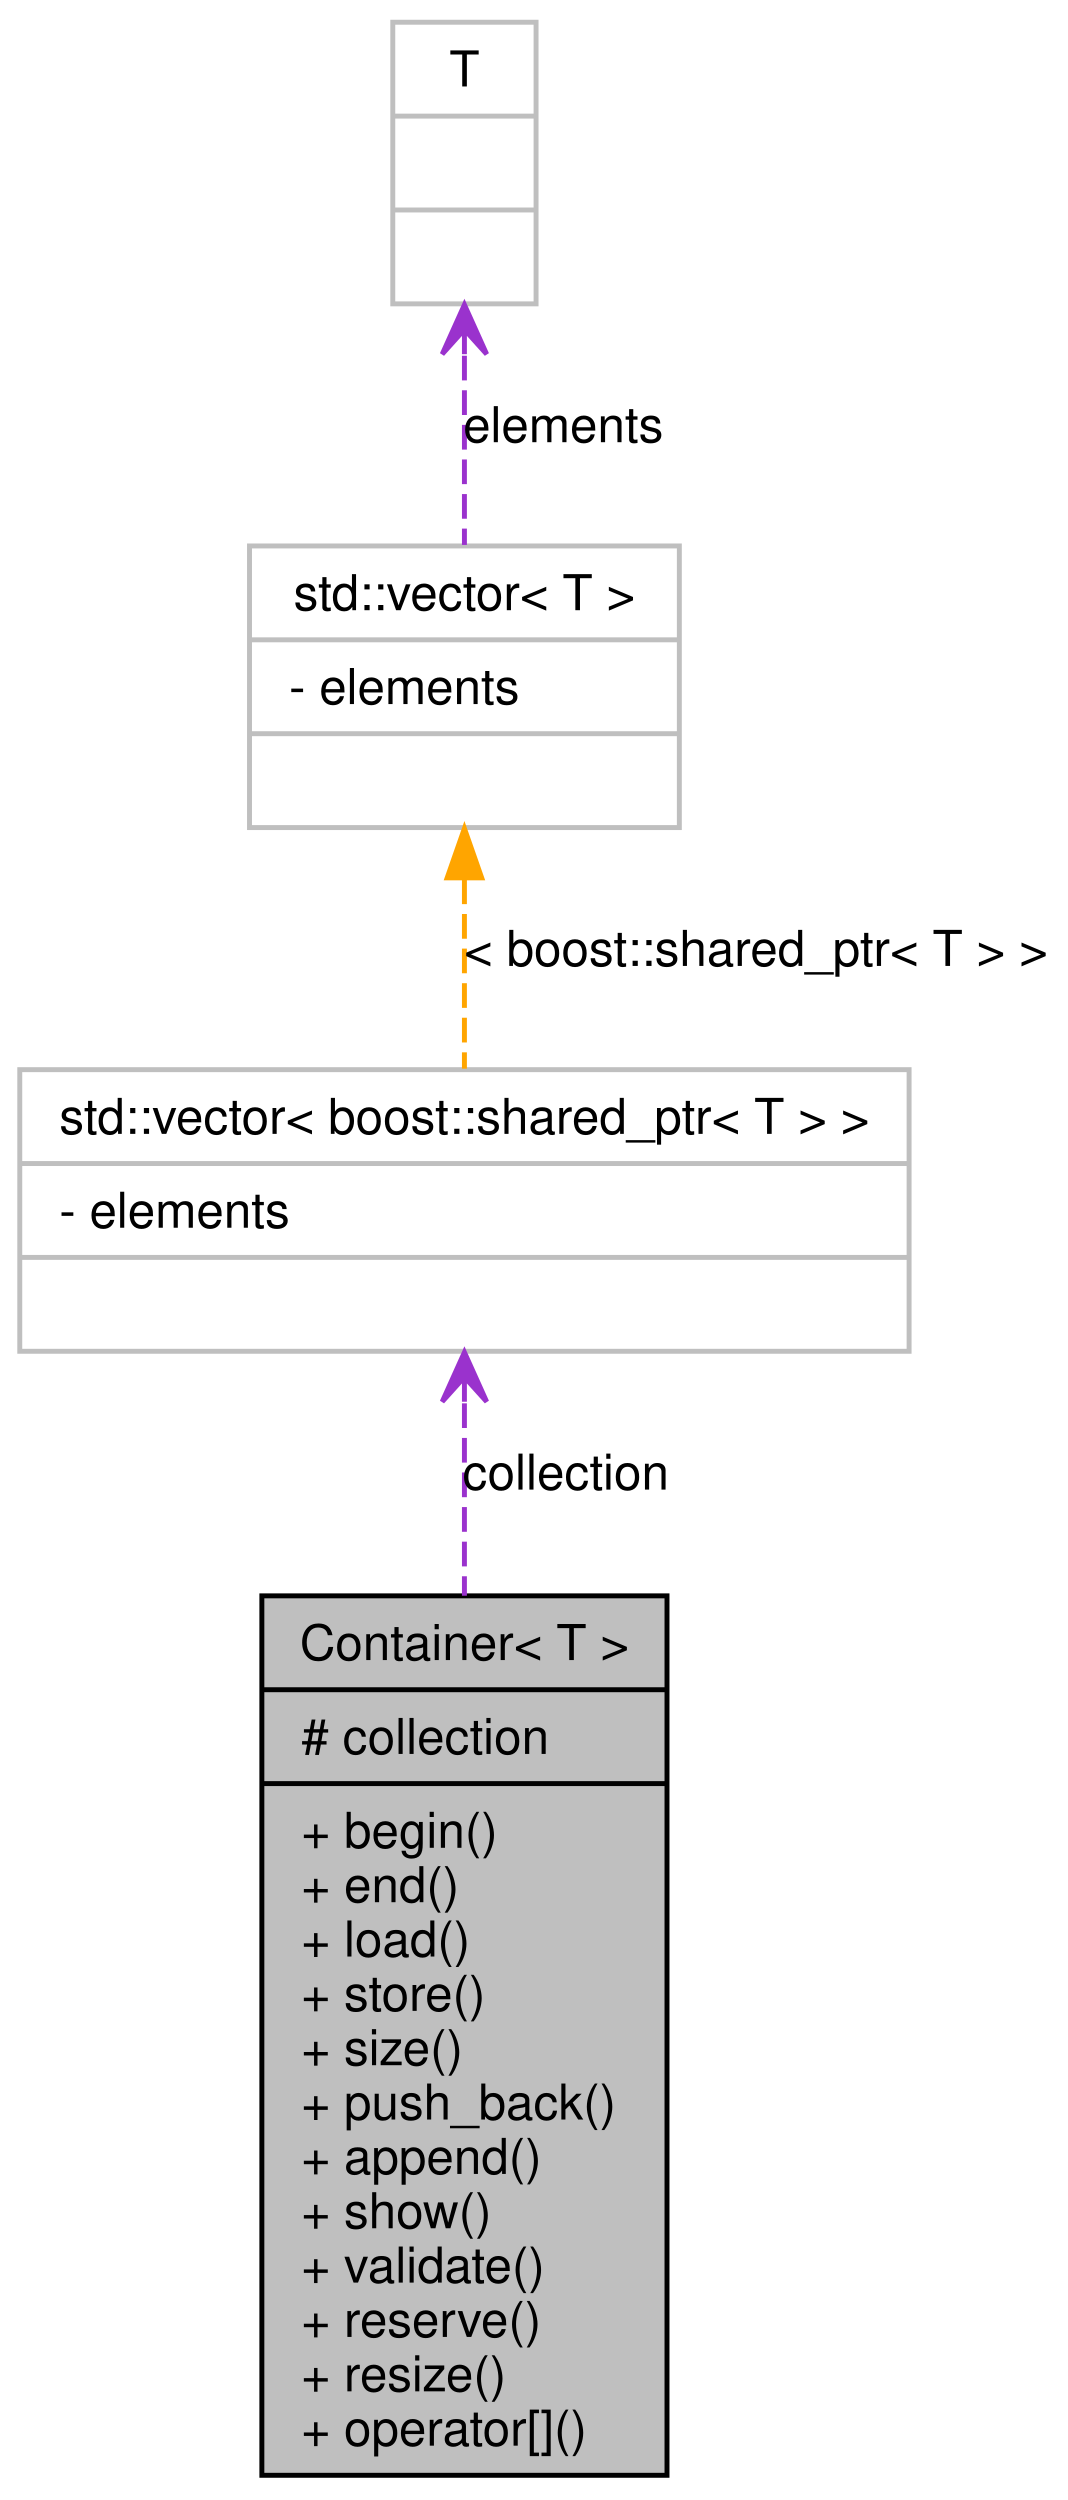
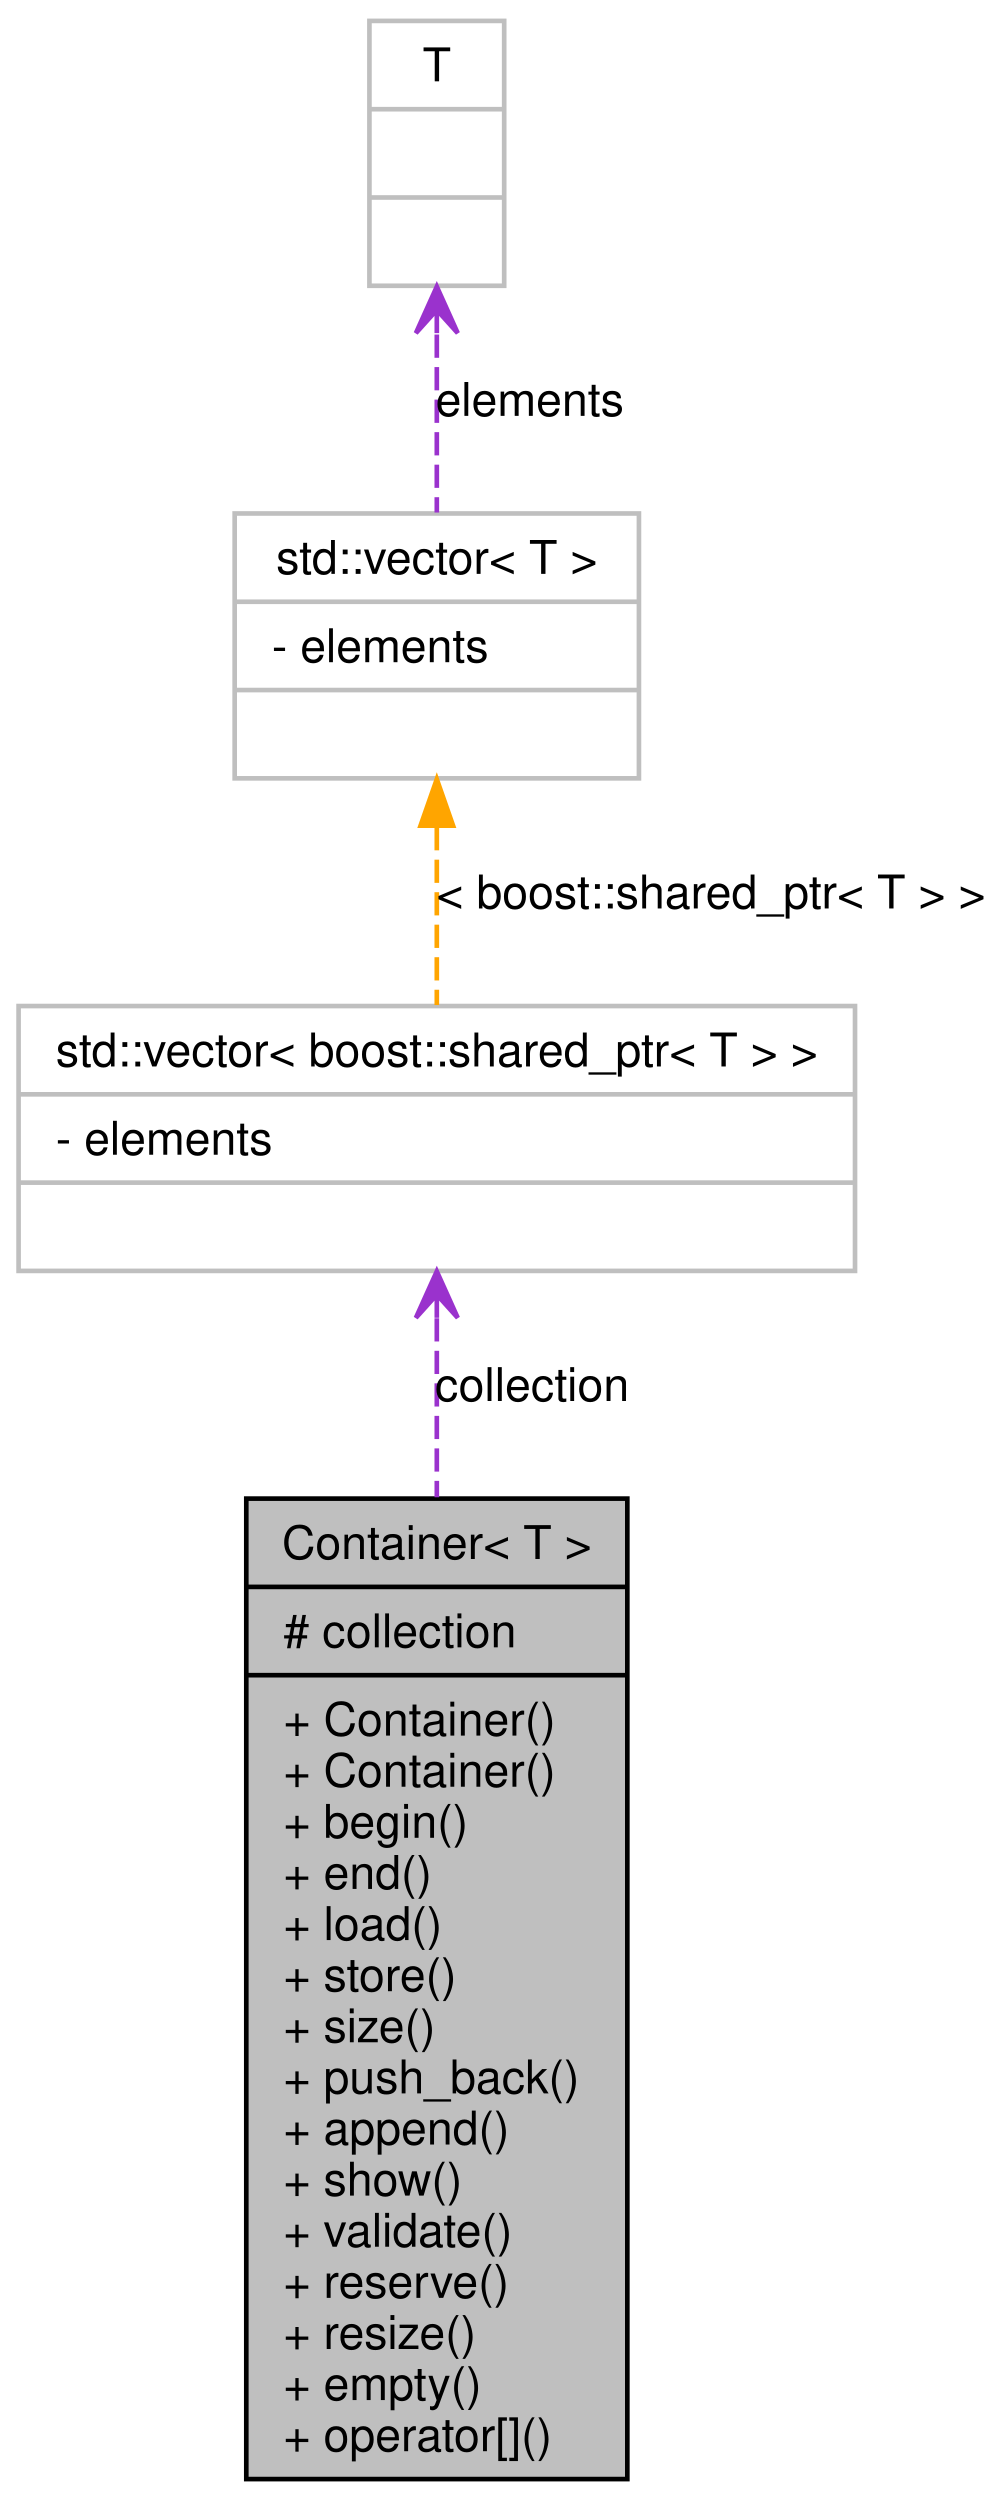
- <svg xmlns="http://www.w3.org/2000/svg" xmlns:xlink="http://www.w3.org/1999/xlink" width="216pt" height="506pt" viewBox="0.00 0.00 216.00 506.00">
-   <g id="graph1" class="graph" transform="scale(1 1) rotate(0) translate(4 502)">
-     <polygon fill="white" stroke="white" points="-4,5 -4,-502 213,-502 213,5 -4,5" />
+ <svg xmlns="http://www.w3.org/2000/svg" xmlns:xlink="http://www.w3.org/1999/xlink" width="216pt" height="538pt" viewBox="0.00 0.00 216.00 538.00">
+   <g id="graph1" class="graph" transform="scale(1 1) rotate(0) translate(4 534)">
+     <polygon fill="white" stroke="white" points="-4,5 -4,-534 213,-534 213,5 -4,5" />
    <g id="node1" class="node">
-       <polygon fill="#bfbfbf" stroke="black" points="49,-1 49,-179 131,-179 131,-1 49,-1" />
-       <text text-anchor="middle" x="90" y="-166" font-family="Helvetica,sans-Serif" font-size="10.00">Container&lt; T &gt;</text>
-       <polyline fill="none" stroke="black" points="49,-160 131,-160 " />
-       <text text-anchor="start" x="57" y="-147" font-family="Helvetica,sans-Serif" font-size="10.00"># collection</text>
-       <polyline fill="none" stroke="black" points="49,-141 131,-141 " />
-       <text text-anchor="start" x="57" y="-128" font-family="Helvetica,sans-Serif" font-size="10.00">+ begin()</text>
-       <text text-anchor="start" x="57" y="-117" font-family="Helvetica,sans-Serif" font-size="10.00">+ end()</text>
-       <text text-anchor="start" x="57" y="-106" font-family="Helvetica,sans-Serif" font-size="10.00">+ load()</text>
-       <text text-anchor="start" x="57" y="-95" font-family="Helvetica,sans-Serif" font-size="10.00">+ store()</text>
-       <text text-anchor="start" x="57" y="-84" font-family="Helvetica,sans-Serif" font-size="10.00">+ size()</text>
-       <text text-anchor="start" x="57" y="-73" font-family="Helvetica,sans-Serif" font-size="10.00">+ push_back()</text>
-       <text text-anchor="start" x="57" y="-62" font-family="Helvetica,sans-Serif" font-size="10.00">+ append()</text>
-       <text text-anchor="start" x="57" y="-51" font-family="Helvetica,sans-Serif" font-size="10.00">+ show()</text>
-       <text text-anchor="start" x="57" y="-40" font-family="Helvetica,sans-Serif" font-size="10.00">+ validate()</text>
-       <text text-anchor="start" x="57" y="-29" font-family="Helvetica,sans-Serif" font-size="10.00">+ reserve()</text>
-       <text text-anchor="start" x="57" y="-18" font-family="Helvetica,sans-Serif" font-size="10.00">+ resize()</text>
-       <text text-anchor="start" x="57" y="-7" font-family="Helvetica,sans-Serif" font-size="10.00">+ operator[]()</text>
+       <polygon fill="#bfbfbf" stroke="black" points="49,-0.5 49,-211.5 131,-211.5 131,-0.5 49,-0.5" />
+       <text text-anchor="middle" x="90" y="-198.5" font-family="Helvetica,sans-Serif" font-size="10.00">Container&lt; T &gt;</text>
+       <polyline fill="none" stroke="black" points="49,-192.5 131,-192.5 " />
+       <text text-anchor="start" x="57" y="-179.5" font-family="Helvetica,sans-Serif" font-size="10.00"># collection</text>
+       <polyline fill="none" stroke="black" points="49,-173.5 131,-173.5 " />
+       <text text-anchor="start" x="57" y="-160.5" font-family="Helvetica,sans-Serif" font-size="10.00">+ Container()</text>
+       <text text-anchor="start" x="57" y="-149.5" font-family="Helvetica,sans-Serif" font-size="10.00">+ Container()</text>
+       <text text-anchor="start" x="57" y="-138.5" font-family="Helvetica,sans-Serif" font-size="10.00">+ begin()</text>
+       <text text-anchor="start" x="57" y="-127.5" font-family="Helvetica,sans-Serif" font-size="10.00">+ end()</text>
+       <text text-anchor="start" x="57" y="-116.5" font-family="Helvetica,sans-Serif" font-size="10.00">+ load()</text>
+       <text text-anchor="start" x="57" y="-105.5" font-family="Helvetica,sans-Serif" font-size="10.00">+ store()</text>
+       <text text-anchor="start" x="57" y="-94.5" font-family="Helvetica,sans-Serif" font-size="10.00">+ size()</text>
+       <text text-anchor="start" x="57" y="-83.5" font-family="Helvetica,sans-Serif" font-size="10.00">+ push_back()</text>
+       <text text-anchor="start" x="57" y="-72.5" font-family="Helvetica,sans-Serif" font-size="10.00">+ append()</text>
+       <text text-anchor="start" x="57" y="-61.5" font-family="Helvetica,sans-Serif" font-size="10.00">+ show()</text>
+       <text text-anchor="start" x="57" y="-50.5" font-family="Helvetica,sans-Serif" font-size="10.00">+ validate()</text>
+       <text text-anchor="start" x="57" y="-39.5" font-family="Helvetica,sans-Serif" font-size="10.00">+ reserve()</text>
+       <text text-anchor="start" x="57" y="-28.5" font-family="Helvetica,sans-Serif" font-size="10.00">+ resize()</text>
+       <text text-anchor="start" x="57" y="-17.5" font-family="Helvetica,sans-Serif" font-size="10.00">+ empty()</text>
+       <text text-anchor="start" x="57" y="-6.5" font-family="Helvetica,sans-Serif" font-size="10.00">+ operator[]()</text>
    </g>
    <g id="node2" class="node">
-       <polygon fill="white" stroke="#bfbfbf" points="0,-228.5 0,-285.5 180,-285.5 180,-228.5 0,-228.5" />
-       <text text-anchor="middle" x="90" y="-272.5" font-family="Helvetica,sans-Serif" font-size="10.00">std::vector&lt; boost::shared_ptr&lt; T &gt; &gt;</text>
-       <polyline fill="none" stroke="#bfbfbf" points="0,-266.5 180,-266.5 " />
-       <text text-anchor="start" x="8" y="-253.5" font-family="Helvetica,sans-Serif" font-size="10.00">- elements</text>
-       <polyline fill="none" stroke="#bfbfbf" points="0,-247.5 180,-247.5 " />
-       <text text-anchor="middle" x="90" y="-234.5" font-family="Helvetica,sans-Serif" font-size="10.00"> </text>
+       <polygon fill="white" stroke="#bfbfbf" points="0,-260.5 0,-317.5 180,-317.5 180,-260.5 0,-260.5" />
+       <text text-anchor="middle" x="90" y="-304.5" font-family="Helvetica,sans-Serif" font-size="10.00">std::vector&lt; boost::shared_ptr&lt; T &gt; &gt;</text>
+       <polyline fill="none" stroke="#bfbfbf" points="0,-298.5 180,-298.5 " />
+       <text text-anchor="start" x="8" y="-285.5" font-family="Helvetica,sans-Serif" font-size="10.00">- elements</text>
+       <polyline fill="none" stroke="#bfbfbf" points="0,-279.5 180,-279.5 " />
+       <text text-anchor="middle" x="90" y="-266.5" font-family="Helvetica,sans-Serif" font-size="10.00"> </text>
    </g>
    <g id="edge2" class="edge">
-       <path fill="none" stroke="#9a32cd" stroke-dasharray="5,2" d="M90,-217.967C90,-206.165 90,-192.691 90,-179.019" />
-       <polygon fill="#9a32cd" stroke="#9a32cd" points="90,-228.292 85.5,-218.292 90,-223.292 90,-218.292 90,-218.292 90,-218.292 90,-223.292 94.5,-218.292 90,-228.292 90,-228.292" />
-       <text text-anchor="middle" x="110.5" y="-200.5" font-family="Helvetica,sans-Serif" font-size="10.00">collection</text>
+       <path fill="none" stroke="#9a32cd" stroke-dasharray="5,2" d="M90,-250.311C90,-238.756 90,-225.492 90,-211.789" />
+       <polygon fill="#9a32cd" stroke="#9a32cd" points="90,-260.406 85.5,-250.406 90,-255.406 90,-250.406 90,-250.406 90,-250.406 90,-255.406 94.5,-250.406 90,-260.406 90,-260.406" />
+       <text text-anchor="middle" x="110.5" y="-232.5" font-family="Helvetica,sans-Serif" font-size="10.00">collection</text>
    </g>
    <g id="node4" class="node">
      <a xlink:title="STL class.">
-         <polygon fill="white" stroke="#bfbfbf" points="46.5,-334.5 46.5,-391.5 133.5,-391.5 133.5,-334.5 46.5,-334.5" />
-         <text text-anchor="middle" x="90" y="-378.5" font-family="Helvetica,sans-Serif" font-size="10.00">std::vector&lt; T &gt;</text>
-         <polyline fill="none" stroke="#bfbfbf" points="46.5,-372.5 133.5,-372.5 " />
-         <text text-anchor="start" x="54.5" y="-359.5" font-family="Helvetica,sans-Serif" font-size="10.00">- elements</text>
-         <polyline fill="none" stroke="#bfbfbf" points="46.5,-353.5 133.5,-353.5 " />
-         <text text-anchor="middle" x="90" y="-340.5" font-family="Helvetica,sans-Serif" font-size="10.00"> </text>
+         <polygon fill="white" stroke="#bfbfbf" points="46.5,-366.5 46.5,-423.5 133.5,-423.5 133.5,-366.5 46.5,-366.5" />
+         <text text-anchor="middle" x="90" y="-410.5" font-family="Helvetica,sans-Serif" font-size="10.00">std::vector&lt; T &gt;</text>
+         <polyline fill="none" stroke="#bfbfbf" points="46.5,-404.5 133.5,-404.5 " />
+         <text text-anchor="start" x="54.5" y="-391.5" font-family="Helvetica,sans-Serif" font-size="10.00">- elements</text>
+         <polyline fill="none" stroke="#bfbfbf" points="46.5,-385.5 133.5,-385.5 " />
+         <text text-anchor="middle" x="90" y="-372.5" font-family="Helvetica,sans-Serif" font-size="10.00"> </text>
      </a>
    </g>
    <g id="edge4" class="edge">
-       <path fill="none" stroke="orange" stroke-dasharray="5,2" d="M90,-324.005C90,-311.326 90,-297.494 90,-285.708" />
-       <polygon fill="orange" stroke="orange" points="86.5,-324.315 90,-334.315 93.5,-324.315 86.5,-324.315" />
-       <text text-anchor="middle" x="149" y="-306.5" font-family="Helvetica,sans-Serif" font-size="10.00">&lt; boost::shared_ptr&lt; T &gt; &gt;</text>
+       <path fill="none" stroke="orange" stroke-dasharray="5,2" d="M90,-356.005C90,-343.326 90,-329.494 90,-317.708" />
+       <polygon fill="orange" stroke="orange" points="86.5,-356.315 90,-366.315 93.5,-356.315 86.5,-356.315" />
+       <text text-anchor="middle" x="149" y="-338.5" font-family="Helvetica,sans-Serif" font-size="10.00">&lt; boost::shared_ptr&lt; T &gt; &gt;</text>
    </g>
    <g id="node6" class="node">
-       <polygon fill="white" stroke="#bfbfbf" points="75.5,-440.5 75.5,-497.5 104.5,-497.5 104.5,-440.5 75.5,-440.5" />
-       <text text-anchor="middle" x="90" y="-484.5" font-family="Helvetica,sans-Serif" font-size="10.00">T</text>
-       <polyline fill="none" stroke="#bfbfbf" points="75.5,-478.5 104.5,-478.5 " />
-       <text text-anchor="middle" x="90" y="-465.5" font-family="Helvetica,sans-Serif" font-size="10.00"> </text>
-       <polyline fill="none" stroke="#bfbfbf" points="75.5,-459.5 104.5,-459.5 " />
-       <text text-anchor="middle" x="90" y="-446.5" font-family="Helvetica,sans-Serif" font-size="10.00"> </text>
+       <polygon fill="white" stroke="#bfbfbf" points="75.5,-472.5 75.5,-529.5 104.5,-529.5 104.5,-472.5 75.5,-472.5" />
+       <text text-anchor="middle" x="90" y="-516.5" font-family="Helvetica,sans-Serif" font-size="10.00">T</text>
+       <polyline fill="none" stroke="#bfbfbf" points="75.5,-510.5 104.5,-510.5 " />
+       <text text-anchor="middle" x="90" y="-497.5" font-family="Helvetica,sans-Serif" font-size="10.00"> </text>
+       <polyline fill="none" stroke="#bfbfbf" points="75.5,-491.5 104.5,-491.5 " />
+       <text text-anchor="middle" x="90" y="-478.5" font-family="Helvetica,sans-Serif" font-size="10.00"> </text>
    </g>
    <g id="edge6" class="edge">
-       <path fill="none" stroke="#9a32cd" stroke-dasharray="5,2" d="M90,-430.005C90,-417.326 90,-403.494 90,-391.708" />
-       <polygon fill="#9a32cd" stroke="#9a32cd" points="90,-440.315 85.5,-430.315 90,-435.315 90,-430.315 90,-430.315 90,-430.315 90,-435.315 94.5,-430.315 90,-440.315 90,-440.315" />
-       <text text-anchor="middle" x="110" y="-412.5" font-family="Helvetica,sans-Serif" font-size="10.00">elements</text>
+       <path fill="none" stroke="#9a32cd" stroke-dasharray="5,2" d="M90,-462.005C90,-449.326 90,-435.494 90,-423.708" />
+       <polygon fill="#9a32cd" stroke="#9a32cd" points="90,-472.315 85.5,-462.315 90,-467.315 90,-462.315 90,-462.315 90,-462.315 90,-467.315 94.5,-462.315 90,-472.315 90,-472.315" />
+       <text text-anchor="middle" x="110" y="-444.5" font-family="Helvetica,sans-Serif" font-size="10.00">elements</text>
    </g>
  </g>
</svg>
